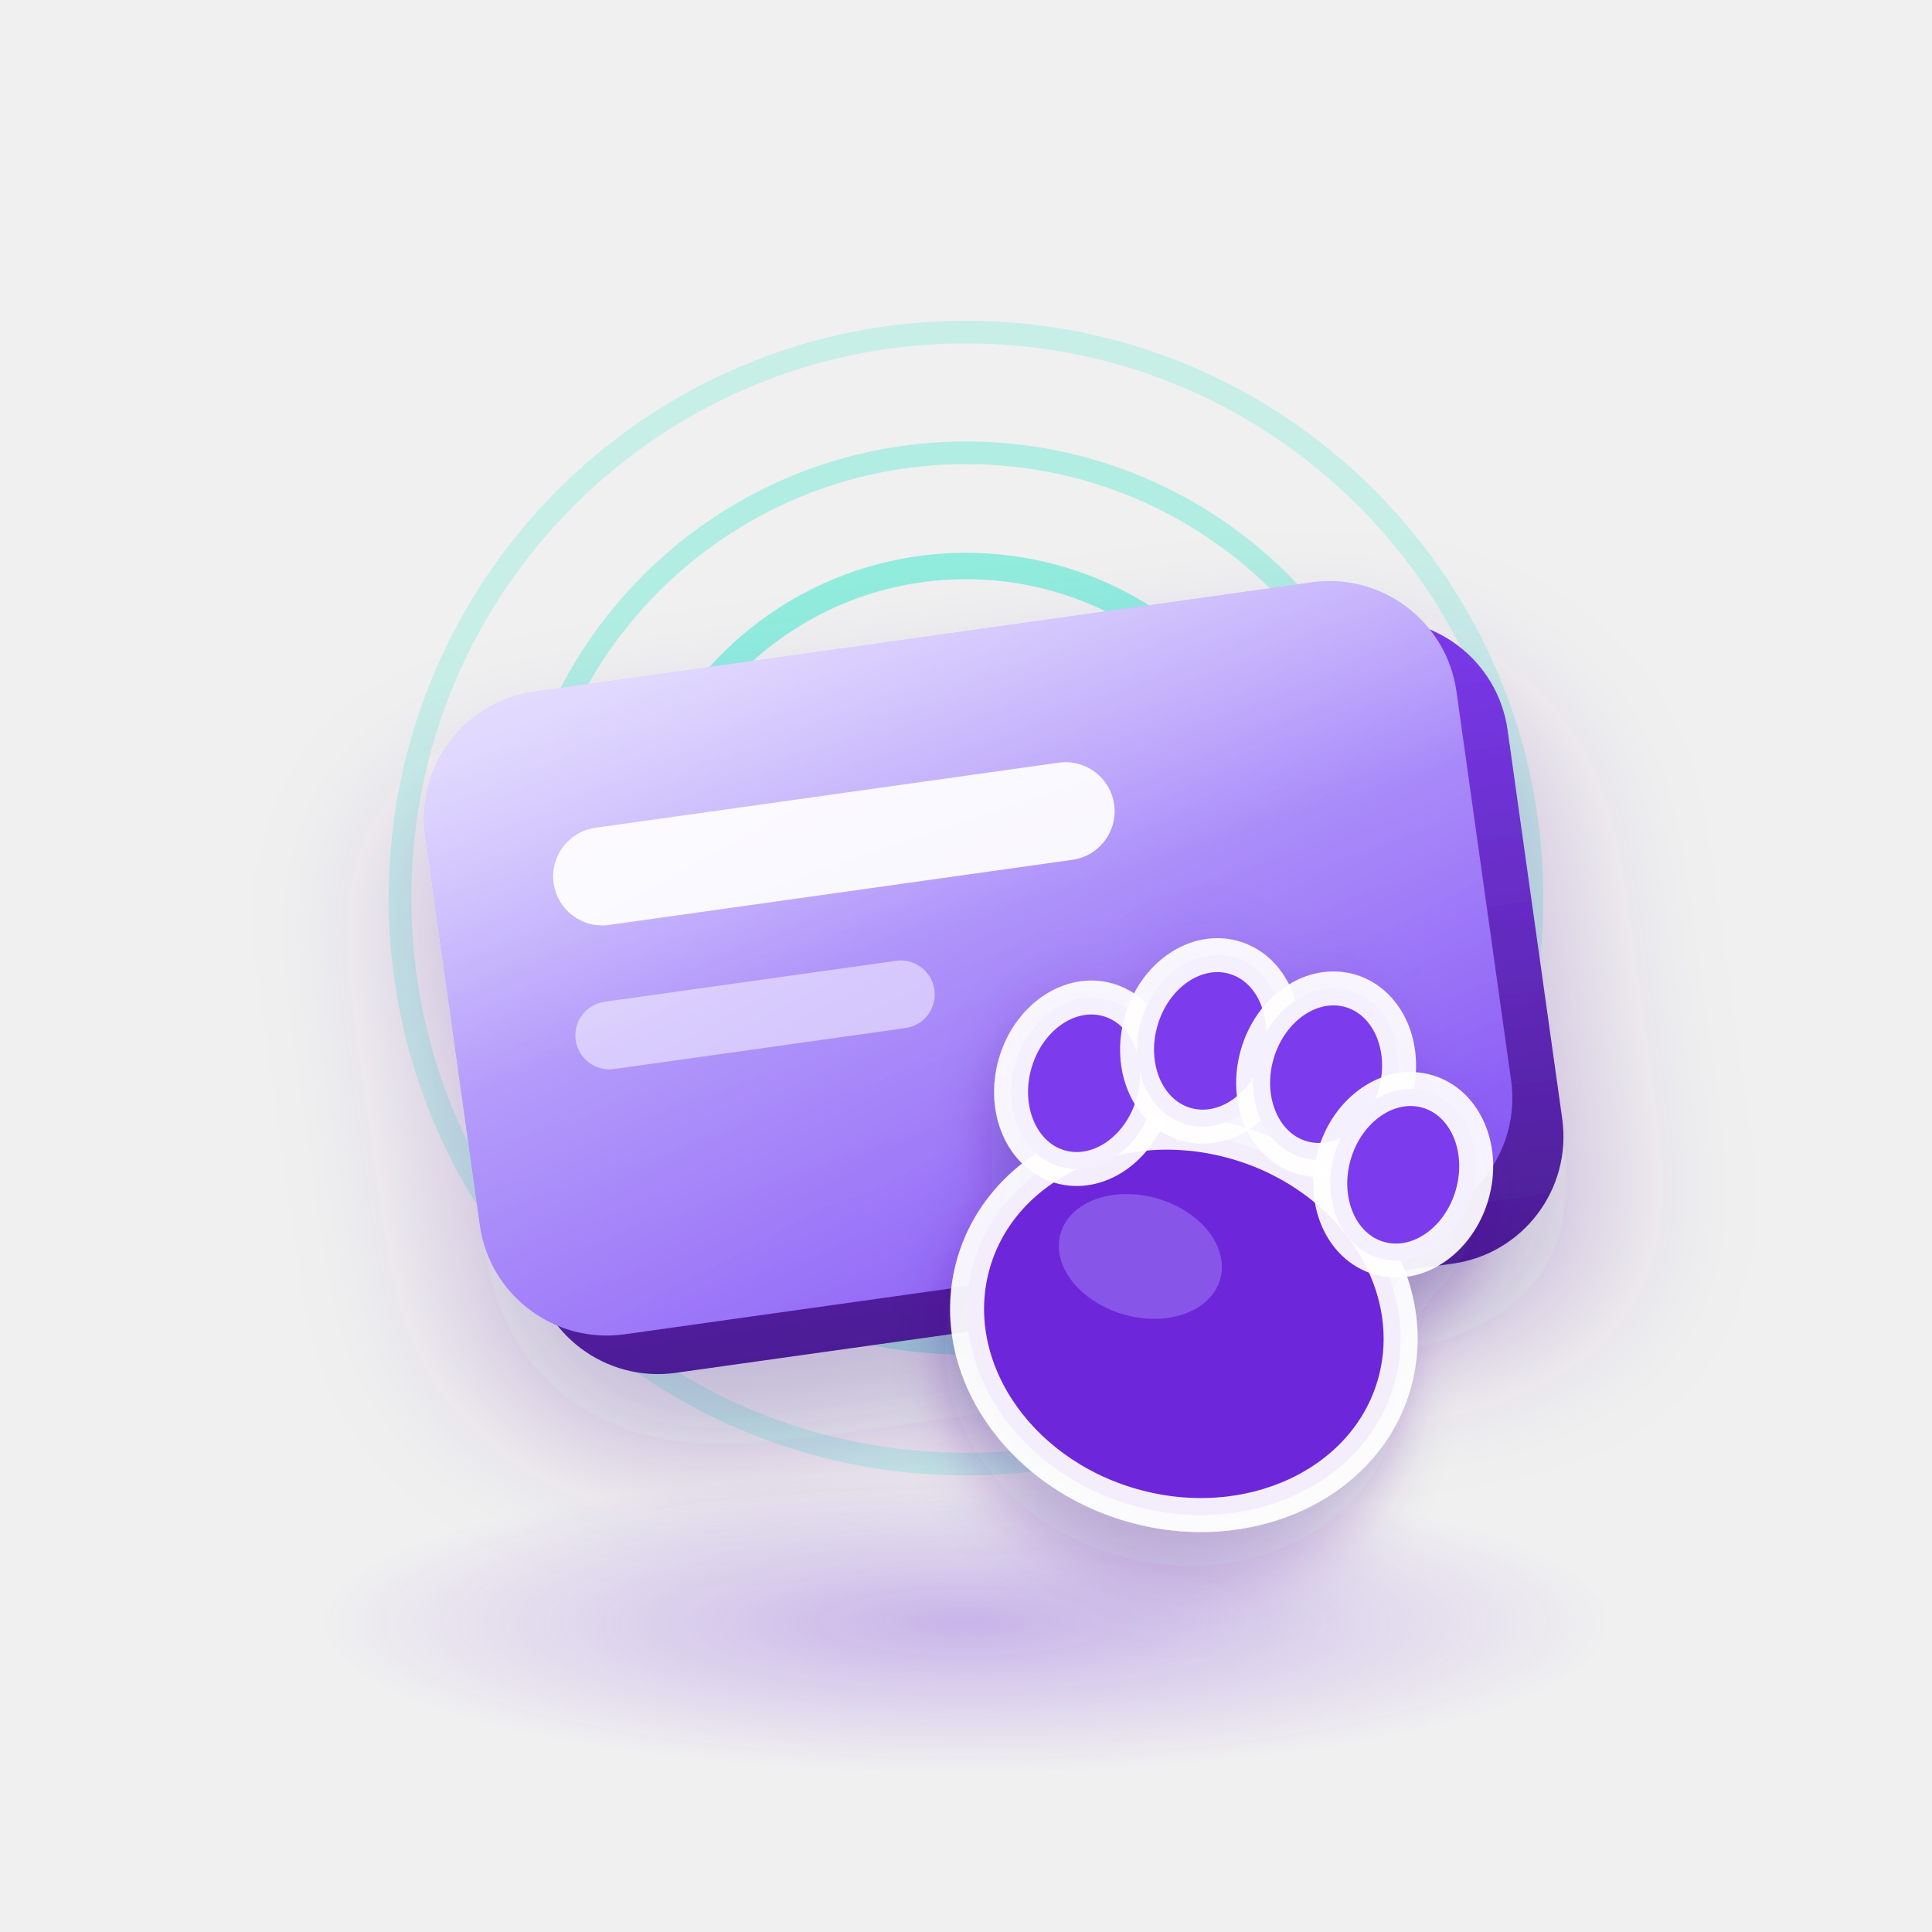
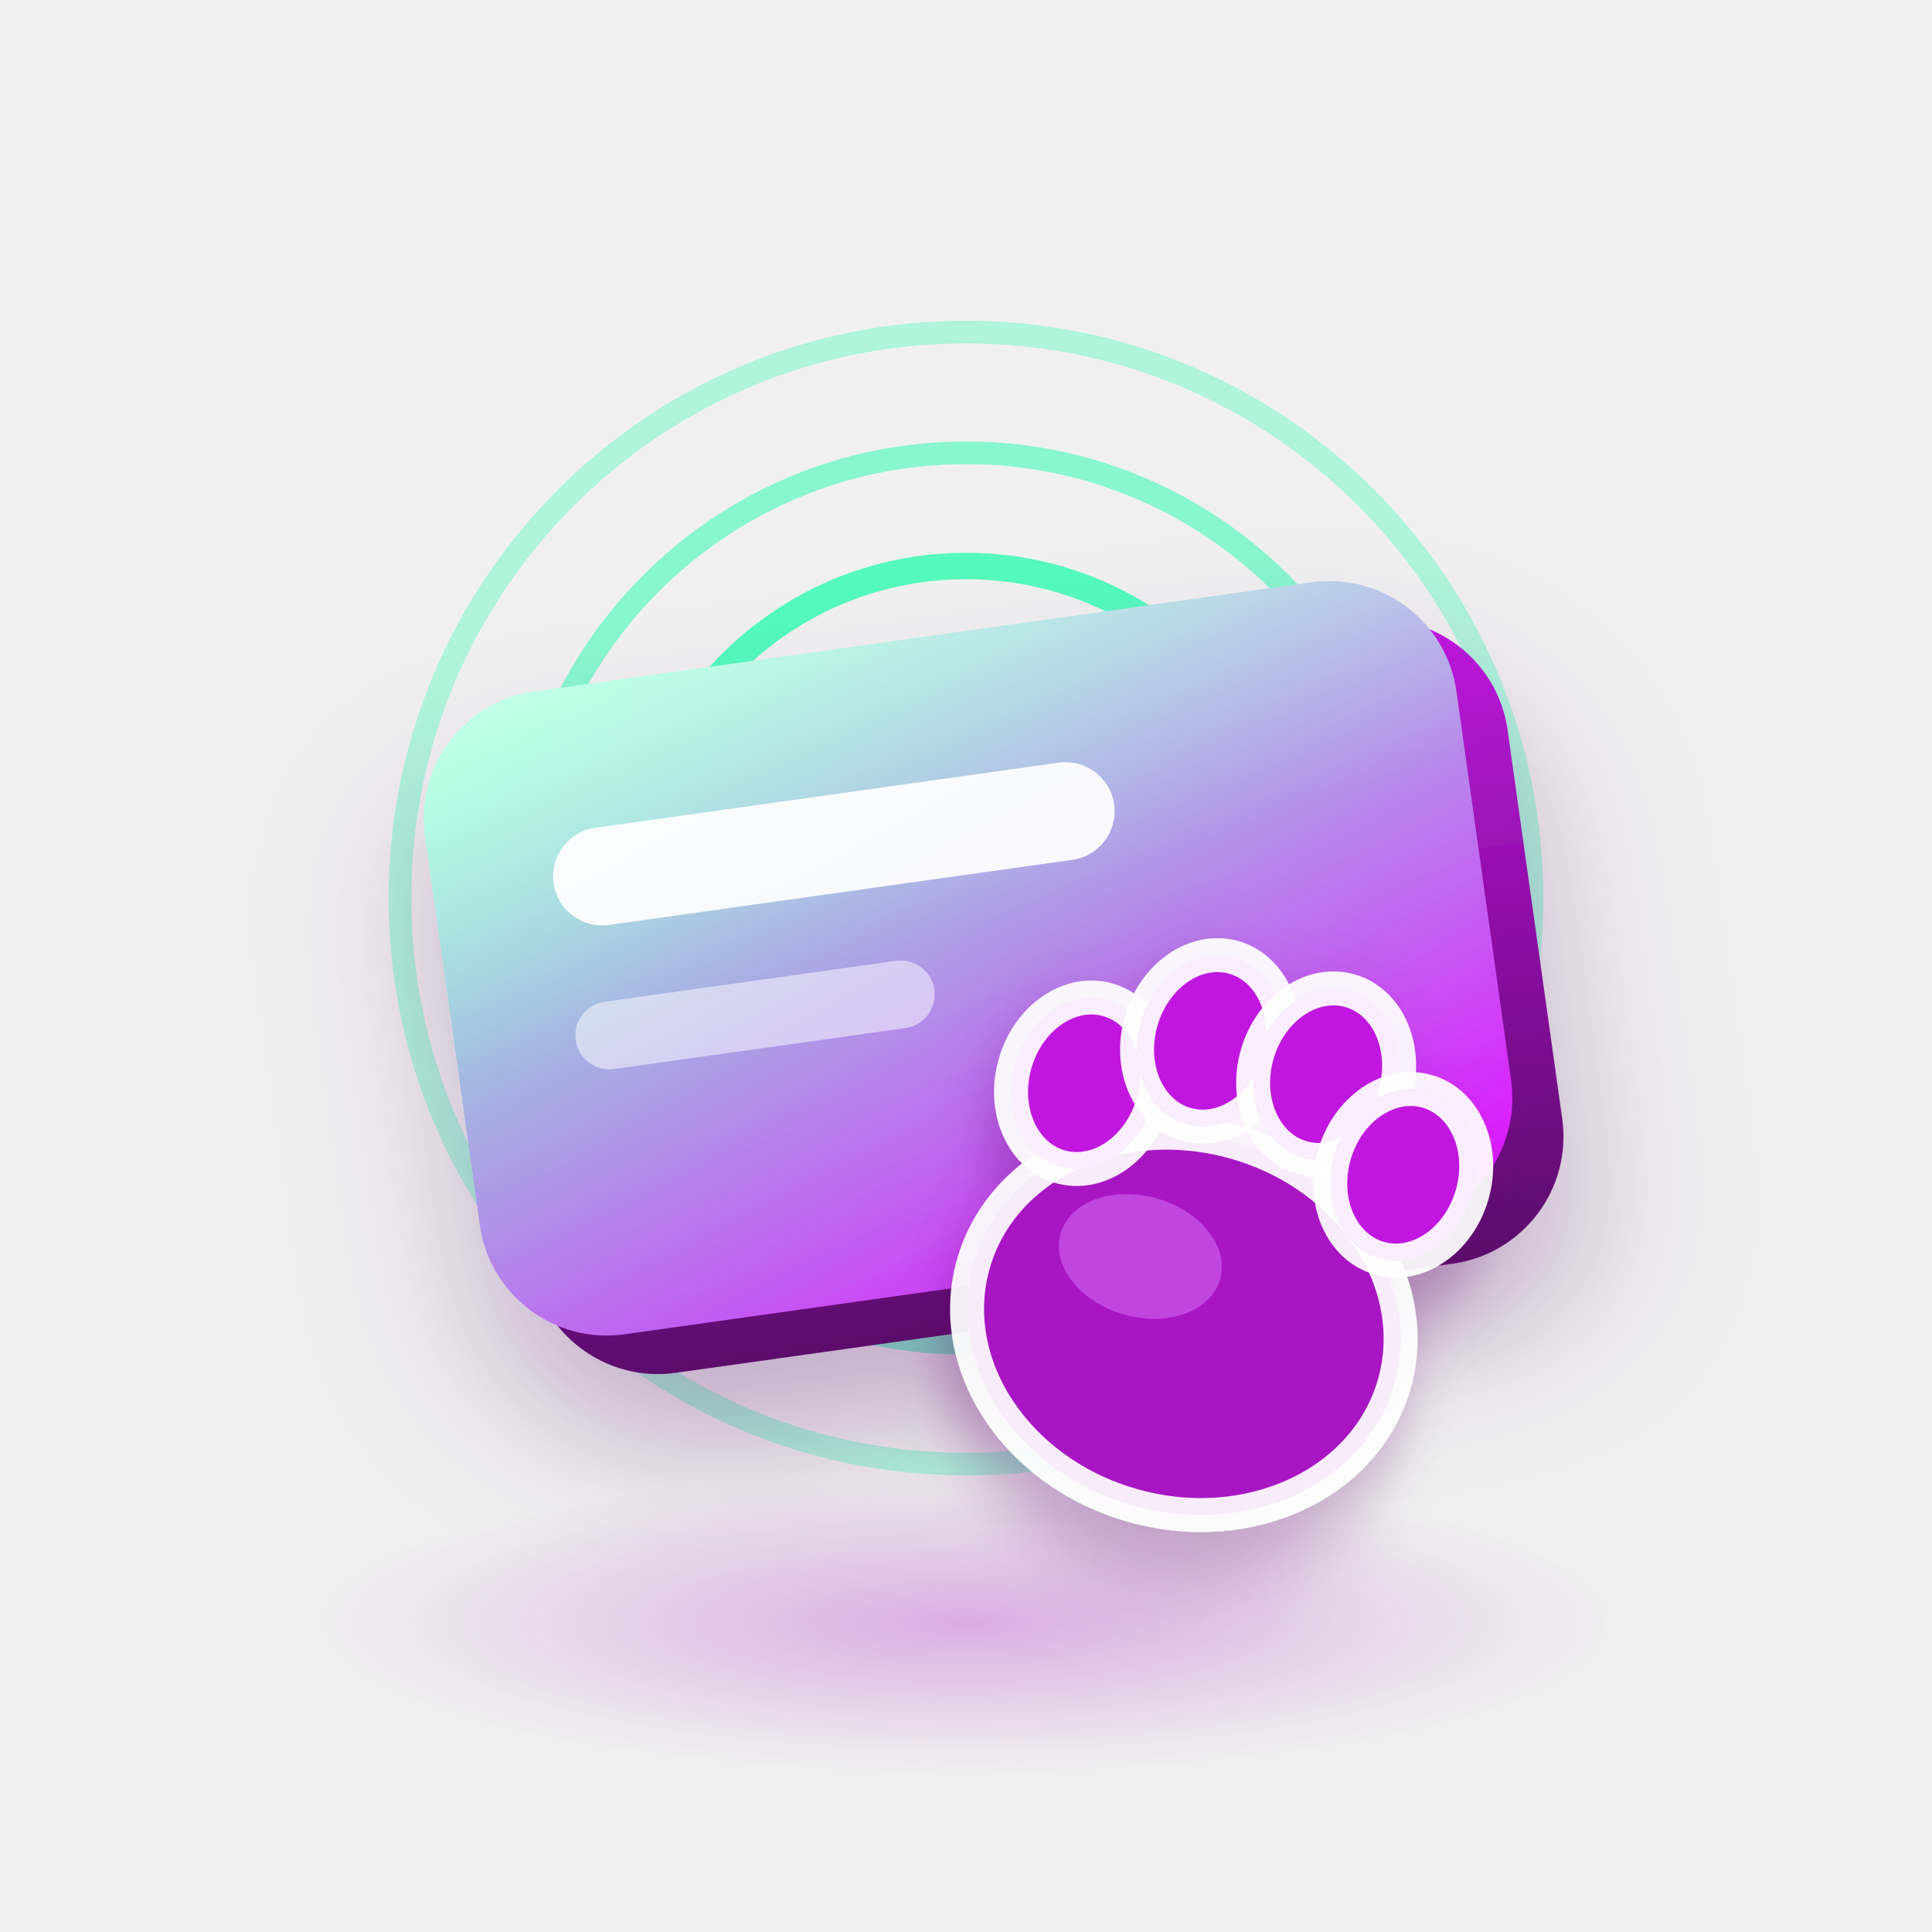
<svg xmlns="http://www.w3.org/2000/svg" viewBox="0 0 512 512" width="512" height="512">
  <defs>
    <linearGradient id="face" x1="0.2" y1="0" x2="0.8" y2="1">
-       <stop offset="0" stop-color="#C4B5FD" />
-       <stop offset="1" stop-color="#8B5CF6" />
+       <stop offset="0" stop-color="#7CFFCE" />
+       <stop offset="1" stop-color="#DC1FFF" />
    </linearGradient>
    <linearGradient id="side" x1="0" y1="0" x2="0" y2="1">
-       <stop offset="0" stop-color="#7C3AED" />
-       <stop offset="1" stop-color="#4C1D95" />
+       <stop offset="0" stop-color="#C016E0" />
+       <stop offset="1" stop-color="#5B0A6B" />
    </linearGradient>
    <linearGradient id="top" x1="0.1" y1="0" x2="0.9" y2="1">
-       <stop offset="0" stop-color="#EDE9FE" />
-       <stop offset="1" stop-color="#B4A0FC" />
+       <stop offset="0" stop-color="#EAFBF3" />
+       <stop offset="1" stop-color="#C9A8FF" />
    </linearGradient>
    <linearGradient id="screen" x1="0.2" y1="0" x2="0.8" y2="1">
      <stop offset="0" stop-color="#FFFFFF" />
-       <stop offset="1" stop-color="#EDE9FE" />
+       <stop offset="1" stop-color="#EAFBF3" />
    </linearGradient>
    <linearGradient id="sheen" x1="0" y1="0" x2="0.3" y2="1">
      <stop offset="0" stop-color="#FFFFFF" stop-opacity="0.55" />
      <stop offset="0.55" stop-color="#FFFFFF" stop-opacity="0.06" />
      <stop offset="1" stop-color="#FFFFFF" stop-opacity="0" />
    </linearGradient>
    <linearGradient id="mint" x1="0" y1="0" x2="0.6" y2="1">
-       <stop offset="0" stop-color="#5EEAD4" />
-       <stop offset="1" stop-color="#2DD4BF" />
+       <stop offset="0" stop-color="#00FFA3" />
+       <stop offset="1" stop-color="#00B374" />
    </linearGradient>
    <radialGradient id="ground" cx="0.5" cy="0.5" r="0.5">
-       <stop offset="0" stop-color="#6D28D9" stop-opacity="0.30" />
-       <stop offset="1" stop-color="#6D28D9" stop-opacity="0" />
+       <stop offset="0" stop-color="#A812C4" stop-opacity="0.30" />
+       <stop offset="1" stop-color="#A812C4" stop-opacity="0" />
    </radialGradient>
    <filter id="drop" x="-45%" y="-45%" width="190%" height="200%">
-       <feDropShadow dx="0" dy="22" stdDeviation="20" flood-color="#4C1D95" flood-opacity="0.28" />
+       <feDropShadow dx="0" dy="22" stdDeviation="20" flood-color="#5B0A6B" flood-opacity="0.28" />
    </filter>
    <filter id="dropS" x="-60%" y="-60%" width="220%" height="220%">
-       <feDropShadow dx="0" dy="10" stdDeviation="9" flood-color="#4C1D95" flood-opacity="0.32" />
+       <feDropShadow dx="0" dy="10" stdDeviation="9" flood-color="#5B0A6B" flood-opacity="0.32" />
    </filter>
  </defs>
  <ellipse cx="256" cy="430" rx="170" ry="40" fill="url(#ground)" />
  <g opacity="0.9">
-     <circle cx="256" cy="238" r="150" fill="none" stroke="#5EEAD4" stroke-width="6" opacity="0.30" />
-     <circle cx="256" cy="238" r="118" fill="none" stroke="#5EEAD4" stroke-width="6" opacity="0.48" />
-     <circle cx="256" cy="238" r="88" fill="none" stroke="#5EEAD4" stroke-width="7" opacity="0.72" />
+     <circle cx="256" cy="238" r="150" fill="none" stroke="#00FFA3" stroke-width="6" opacity="0.30" />
+     <circle cx="256" cy="238" r="118" fill="none" stroke="#00FFA3" stroke-width="6" opacity="0.48" />
+     <circle cx="256" cy="238" r="88" fill="none" stroke="#00FFA3" stroke-width="7" opacity="0.72" />
  </g>
  <g filter="url(#drop)" transform="rotate(-8 256 250)">
    <rect x="118" y="168" width="276" height="172" rx="34" fill="url(#side)" transform="translate(12 12)" />
    <rect x="118" y="168" width="276" height="172" rx="34" fill="url(#face)" />
    <rect x="150" y="206" width="150" height="26" rx="13" fill="#FFFFFF" opacity="0.92" />
    <rect x="150" y="252" width="96" height="18" rx="9" fill="#FFFFFF" opacity="0.5" />
    <rect x="118" y="168" width="276" height="172" rx="34" fill="url(#sheen)" />
  </g>
  <g filter="url(#dropS)" transform="translate(322 322) rotate(16)">
    <g stroke="#FFFFFF" stroke-width="9" stroke-opacity="0.92">
-       <ellipse cx="0" cy="30" rx="58" ry="50" fill="#6D28D9" />
-       <ellipse cx="-43" cy="-24" rx="19" ry="23" fill="#7C3AED" />
-       <ellipse cx="-14" cy="-44" rx="19" ry="23" fill="#7C3AED" />
-       <ellipse cx="18" cy="-44" rx="19" ry="23" fill="#7C3AED" />
-       <ellipse cx="45" cy="-24" rx="19" ry="23" fill="#7C3AED" />
+       <ellipse cx="0" cy="30" rx="58" ry="50" fill="#A812C4" />
+       <ellipse cx="-43" cy="-24" rx="19" ry="23" fill="#C016E0" />
+       <ellipse cx="-14" cy="-44" rx="19" ry="23" fill="#C016E0" />
+       <ellipse cx="18" cy="-44" rx="19" ry="23" fill="#C016E0" />
+       <ellipse cx="45" cy="-24" rx="19" ry="23" fill="#C016E0" />
    </g>
-     <ellipse cx="-16" cy="16" rx="22" ry="16" fill="#A78BFA" opacity="0.45" />
+     <ellipse cx="-16" cy="16" rx="22" ry="16" fill="#E081FF" opacity="0.45" />
  </g>
</svg>
